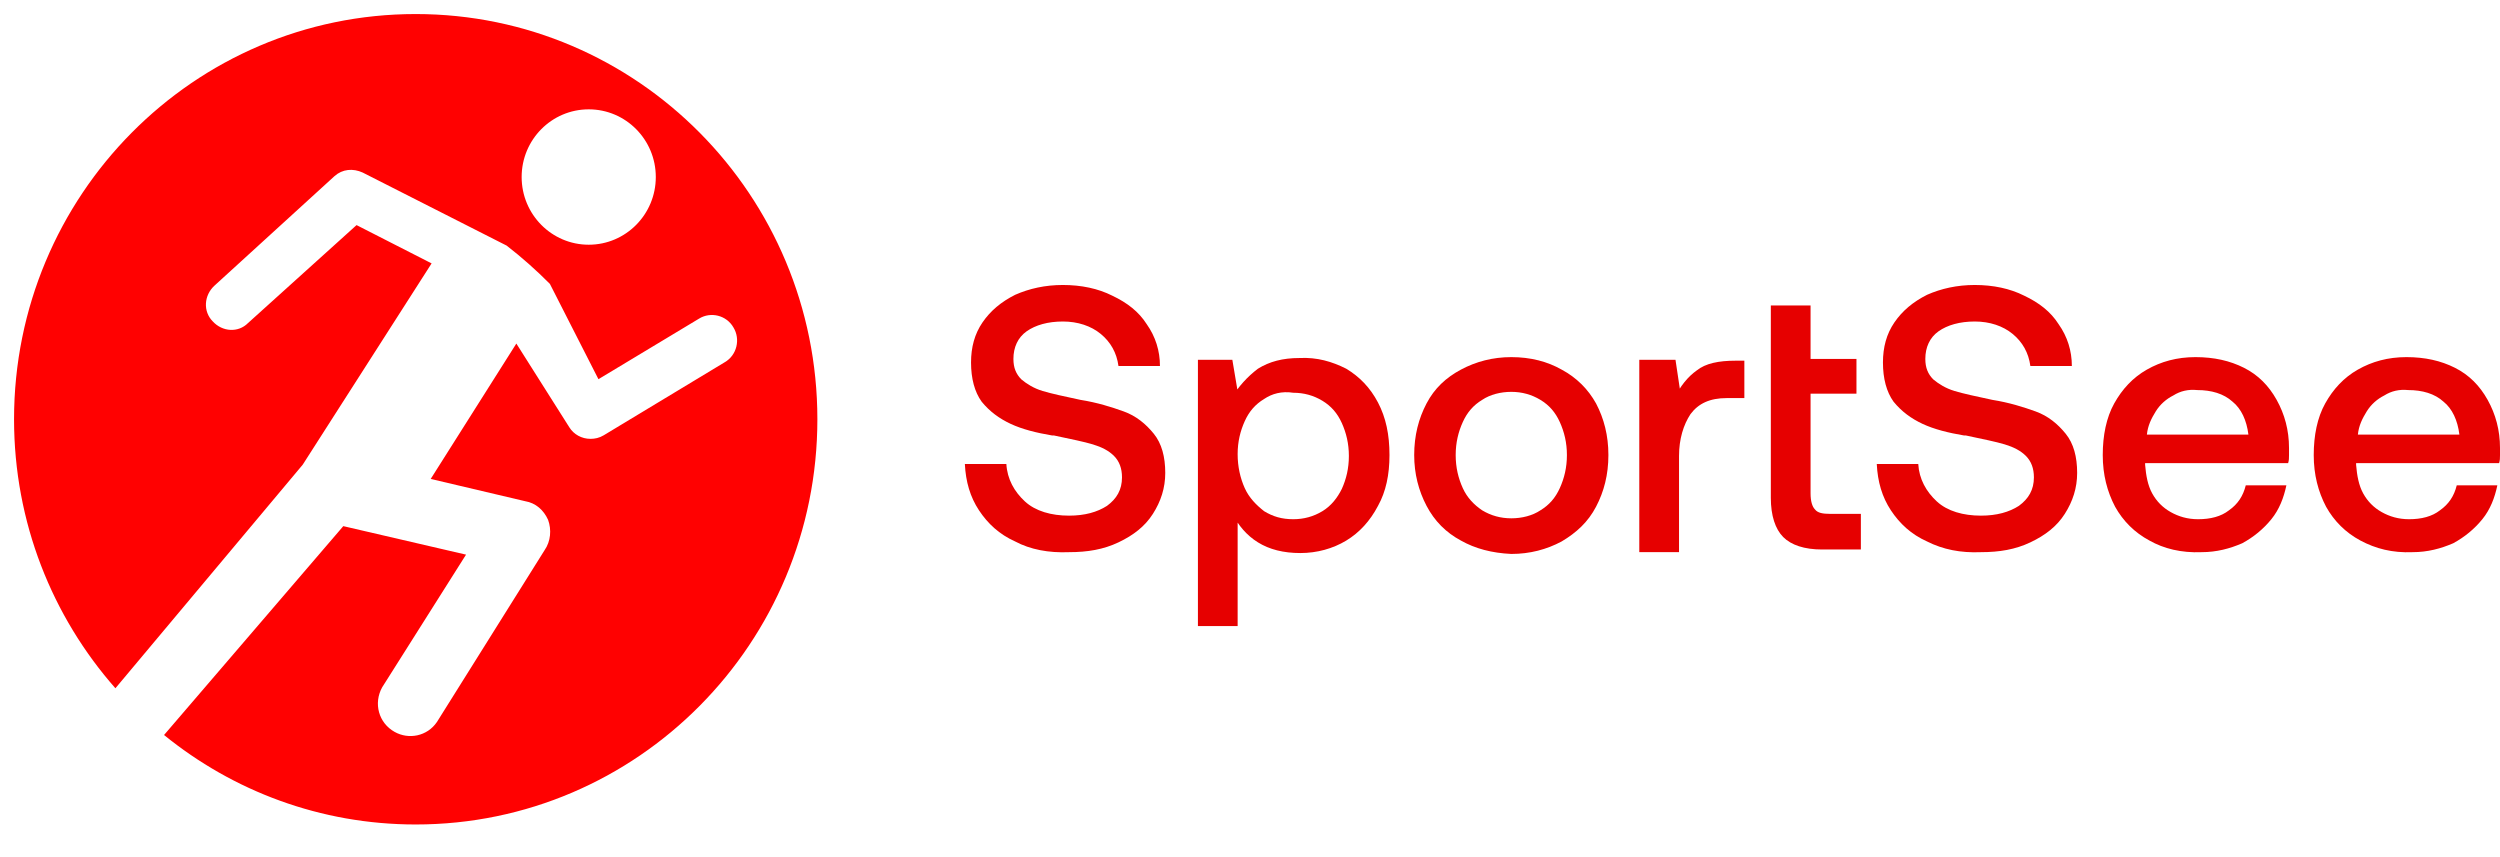
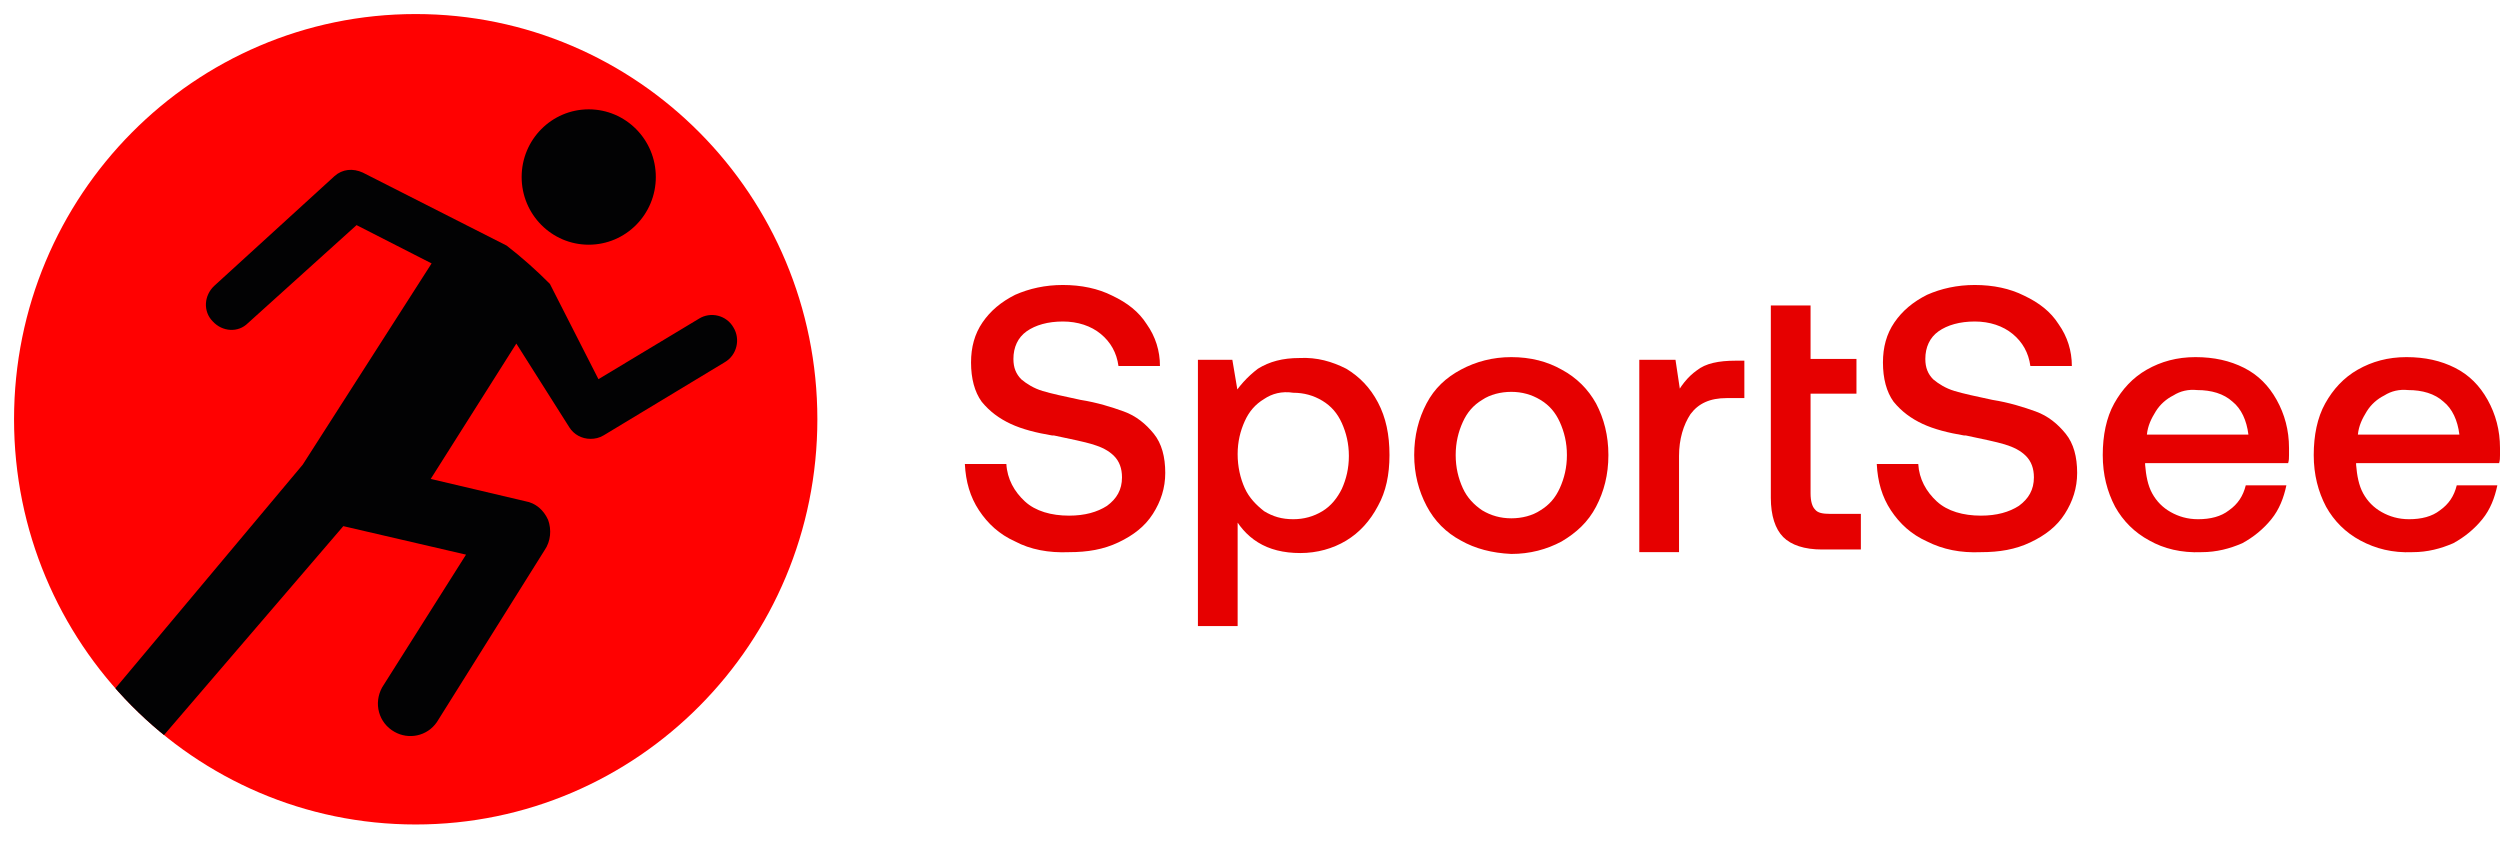
- <svg xmlns="http://www.w3.org/2000/svg" width="178" height="61" viewBox="0 0 178 61" fill="none" version="1.1" id="svg12">
-   <defs id="defs12" />
-   <path d="M72.281 38.553C71.15 38.046 70.333 37.285 69.704 36.334C69.076 35.383 68.761 34.305 68.698 33.036H71.653C71.715 34.114 72.218 35.002 72.972 35.7C73.727 36.397 74.858 36.714 76.115 36.714C77.246 36.714 78.126 36.461 78.818 36.017C79.509 35.509 79.886 34.875 79.886 33.987C79.886 33.353 79.698 32.846 79.321 32.466C78.944 32.085 78.441 31.832 77.812 31.641C77.184 31.451 76.241 31.261 75.047 31.007H74.921C73.79 30.817 72.784 30.563 71.967 30.183C71.15 29.802 70.458 29.295 69.893 28.598C69.39 27.9 69.138 26.949 69.138 25.808C69.138 24.73 69.39 23.779 69.956 22.954C70.521 22.13 71.275 21.496 72.281 20.989C73.287 20.545 74.418 20.291 75.675 20.291C76.995 20.291 78.189 20.545 79.195 21.052C80.263 21.559 81.081 22.193 81.646 23.081C82.275 23.969 82.589 24.983 82.589 26.061H79.635C79.509 25.11 79.069 24.349 78.378 23.779C77.686 23.208 76.744 22.891 75.675 22.891C74.607 22.891 73.727 23.145 73.098 23.588C72.47 24.032 72.155 24.73 72.155 25.554C72.155 26.188 72.344 26.632 72.721 27.012C73.098 27.329 73.601 27.647 74.23 27.837C74.858 28.027 75.738 28.217 76.932 28.471C78.126 28.661 79.132 28.978 80.012 29.295C80.892 29.612 81.583 30.183 82.149 30.881C82.715 31.578 82.966 32.529 82.966 33.67C82.966 34.748 82.652 35.7 82.086 36.587C81.52 37.475 80.703 38.109 79.635 38.616C78.566 39.124 77.435 39.314 76.115 39.314C74.669 39.377 73.35 39.124 72.281 38.553Z" fill="#E60000" id="path1" />
-   <path d="M95.851 26.252C96.794 26.822 97.548 27.583 98.114 28.661C98.679 29.739 98.931 30.944 98.931 32.402C98.931 33.797 98.679 35.002 98.114 36.017C97.548 37.095 96.794 37.919 95.851 38.49C94.908 39.06 93.777 39.377 92.583 39.377C91.388 39.377 90.383 39.124 89.566 38.616C88.749 38.109 88.183 37.412 87.743 36.587L88.12 35.953V44.577H85.292V25.617H87.743L88.309 28.978L87.68 28.344C88.183 27.52 88.811 26.822 89.566 26.252C90.383 25.744 91.326 25.491 92.52 25.491C93.777 25.427 94.845 25.744 95.851 26.252ZM90.006 28.407C89.377 28.788 88.937 29.295 88.623 29.993C88.309 30.69 88.12 31.451 88.12 32.339C88.12 33.227 88.309 34.051 88.623 34.748C88.937 35.446 89.44 35.953 90.006 36.397C90.634 36.778 91.263 36.968 92.08 36.968C92.834 36.968 93.525 36.778 94.154 36.397C94.782 36.017 95.222 35.446 95.537 34.812C95.851 34.114 96.04 33.353 96.04 32.466C96.04 31.578 95.851 30.817 95.537 30.119C95.222 29.422 94.782 28.915 94.154 28.534C93.525 28.154 92.834 27.964 92.08 27.964C91.263 27.837 90.571 28.027 90.006 28.407Z" fill="#E60000" id="path2" />
-   <path d="M104.022 38.49C102.953 37.919 102.136 37.095 101.571 36.017C101.005 34.939 100.691 33.734 100.691 32.402C100.691 31.007 101.005 29.802 101.571 28.724C102.136 27.647 102.953 26.886 104.022 26.315C105.09 25.744 106.285 25.427 107.605 25.427C108.987 25.427 110.182 25.744 111.187 26.315C112.256 26.886 113.073 27.71 113.638 28.724C114.204 29.802 114.518 31.007 114.518 32.402C114.518 33.797 114.204 35.002 113.638 36.08C113.073 37.158 112.256 37.919 111.187 38.553C110.119 39.124 108.924 39.441 107.605 39.441C106.222 39.377 105.028 39.06 104.022 38.49ZM109.679 36.334C110.307 35.953 110.747 35.446 111.061 34.748C111.376 34.051 111.564 33.29 111.564 32.402C111.564 31.515 111.376 30.754 111.061 30.056C110.747 29.359 110.307 28.851 109.679 28.471C109.05 28.09 108.359 27.9 107.605 27.9C106.85 27.9 106.096 28.09 105.53 28.471C104.902 28.851 104.462 29.359 104.148 30.056C103.833 30.754 103.645 31.515 103.645 32.402C103.645 33.29 103.833 34.051 104.148 34.748C104.462 35.446 104.965 35.953 105.53 36.334C106.159 36.714 106.85 36.904 107.605 36.904C108.359 36.904 109.113 36.714 109.679 36.334Z" fill="#E60000" id="path3" />
-   <path d="M119.295 25.617L119.798 28.978L119.232 28.344C119.61 27.52 120.175 26.822 120.804 26.378C121.432 25.871 122.375 25.681 123.569 25.681H124.198V28.344H122.941C121.747 28.344 120.929 28.725 120.364 29.485C119.861 30.246 119.547 31.261 119.547 32.466V39.314H116.718V25.617H119.295Z" fill="#E60000" id="path4" />
-   <path d="M126.083 21.75H128.912V25.554H132.18V28.027H128.912V35.129C128.912 35.7 129.037 36.08 129.226 36.27C129.415 36.524 129.792 36.587 130.295 36.587H132.494V39.124H129.729C128.472 39.124 127.529 38.807 126.963 38.236C126.398 37.665 126.083 36.714 126.083 35.446V21.75Z" fill="#E60000" id="path5" />
-   <path d="M137.208 38.553C136.077 38.046 135.26 37.285 134.631 36.334C134.003 35.383 133.689 34.305 133.626 33.036H136.58C136.643 34.114 137.145 35.002 137.9 35.7C138.654 36.397 139.785 36.714 141.042 36.714C142.174 36.714 143.054 36.461 143.745 36.017C144.436 35.509 144.814 34.875 144.814 33.987C144.814 33.353 144.625 32.846 144.248 32.466C143.871 32.085 143.368 31.832 142.739 31.641C142.111 31.451 141.168 31.261 139.974 31.007H139.848C138.717 30.817 137.711 30.563 136.894 30.183C136.077 29.802 135.386 29.295 134.82 28.598C134.317 27.9 134.066 26.949 134.066 25.808C134.066 24.73 134.317 23.779 134.883 22.954C135.448 22.13 136.203 21.496 137.208 20.989C138.214 20.545 139.345 20.291 140.602 20.291C141.922 20.291 143.117 20.545 144.122 21.052C145.191 21.559 146.008 22.193 146.573 23.081C147.202 23.969 147.516 24.983 147.516 26.061H144.562C144.436 25.11 143.996 24.349 143.305 23.779C142.614 23.208 141.671 22.891 140.602 22.891C139.534 22.891 138.654 23.145 138.025 23.588C137.397 24.032 137.083 24.73 137.083 25.554C137.083 26.188 137.271 26.632 137.648 27.012C138.025 27.329 138.528 27.647 139.157 27.837C139.785 28.027 140.665 28.217 141.859 28.471C143.054 28.661 144.059 28.978 144.939 29.295C145.819 29.612 146.511 30.183 147.076 30.881C147.642 31.578 147.893 32.529 147.893 33.67C147.893 34.748 147.579 35.7 147.013 36.587C146.448 37.475 145.631 38.109 144.562 38.616C143.494 39.124 142.362 39.314 141.042 39.314C139.597 39.377 138.34 39.124 137.208 38.553Z" fill="#E60000" id="path6" />
-   <path d="M153.047 38.49C151.979 37.919 151.162 37.095 150.596 36.08C150.03 35.002 149.716 33.797 149.716 32.402C149.716 31.007 149.968 29.739 150.533 28.724C151.099 27.71 151.853 26.886 152.859 26.315C153.864 25.744 154.996 25.427 156.316 25.427C157.636 25.427 158.767 25.681 159.773 26.188C160.778 26.695 161.533 27.456 162.098 28.471C162.664 29.485 162.978 30.627 162.978 31.895C162.978 32.085 162.978 32.212 162.978 32.402C162.978 32.593 162.978 32.783 162.915 32.973H152.733C152.733 33.036 152.733 33.036 152.733 33.036V33.1C152.796 33.861 152.922 34.558 153.236 35.129C153.55 35.7 153.99 36.144 154.556 36.461C155.121 36.778 155.75 36.968 156.504 36.968C157.384 36.968 158.138 36.778 158.704 36.334C159.333 35.89 159.71 35.319 159.898 34.558H162.79C162.601 35.446 162.287 36.27 161.721 36.968C161.155 37.665 160.464 38.236 159.647 38.68C158.767 39.06 157.824 39.314 156.756 39.314C155.31 39.377 154.053 39.06 153.047 38.49ZM154.744 28.154C154.242 28.407 153.802 28.788 153.487 29.295C153.173 29.802 152.922 30.31 152.859 30.944H160.087C159.961 29.929 159.584 29.105 158.956 28.598C158.327 28.027 157.447 27.773 156.441 27.773C155.813 27.71 155.247 27.837 154.744 28.154Z" fill="#E60000" id="path7" />
-   <path d="M168.069 38.49C167.001 37.919 166.184 37.095 165.618 36.08C165.052 35.002 164.738 33.797 164.738 32.402C164.738 31.007 164.989 29.739 165.555 28.724C166.121 27.71 166.875 26.886 167.881 26.315C168.886 25.744 170.018 25.427 171.338 25.427C172.658 25.427 173.789 25.681 174.795 26.188C175.8 26.695 176.554 27.456 177.12 28.471C177.686 29.485 178 30.627 178 31.895C178 32.085 178 32.212 178 32.402C178 32.593 178 32.783 177.937 32.973H167.755C167.755 33.036 167.755 33.036 167.755 33.036V33.1C167.818 33.861 167.944 34.558 168.258 35.129C168.572 35.7 169.012 36.144 169.578 36.461C170.143 36.778 170.772 36.968 171.526 36.968C172.406 36.968 173.16 36.778 173.726 36.334C174.355 35.89 174.732 35.319 174.92 34.558H177.811C177.623 35.446 177.309 36.27 176.743 36.968C176.177 37.665 175.486 38.236 174.669 38.68C173.789 39.06 172.846 39.314 171.778 39.314C170.332 39.377 169.138 39.06 168.069 38.49ZM169.766 28.154C169.263 28.407 168.823 28.788 168.509 29.295C168.195 29.802 167.944 30.31 167.881 30.944H175.109C174.983 29.929 174.606 29.105 173.977 28.598C173.349 28.027 172.469 27.773 171.463 27.773C170.835 27.71 170.269 27.837 169.766 28.154Z" fill="#E60000" id="path8" />
-   <path id="path9" style="fill:#ff0101;fill-opacity:1" d="M 29.598 1 C 13.803 1 1 13.917 1 29.852 C 1 37.203 3.729 43.909 8.217 49.004 L 21.553 33.086 L 30.73 18.754 L 25.387 16.027 L 17.656 23.004 C 16.965 23.701 15.834 23.638 15.143 22.877 C 14.451 22.179 14.513 21.037 15.268 20.34 L 23.816 12.541 C 24.382 12.034 25.135 11.97 25.826 12.287 L 36.072 17.486 C 37.141 18.311 38.21 19.262 39.152 20.213 L 42.609 26.998 L 49.773 22.686 C 50.591 22.178 51.722 22.433 52.225 23.32 C 52.727 24.145 52.478 25.286 51.598 25.793 L 42.986 30.992 C 42.672 31.182 42.357 31.246 42.043 31.246 C 41.414 31.246 40.849 30.929 40.535 30.422 L 36.764 24.461 L 30.666 34.1 L 37.393 35.686 C 38.147 35.812 38.711 36.318 39.025 37.016 C 39.277 37.713 39.215 38.538 38.775 39.172 L 31.107 51.41 C 30.416 52.425 29.096 52.678 28.09 52.107 C 26.959 51.473 26.58 50.079 27.209 48.938 L 33.182 39.49 L 24.443 37.461 L 11.68 52.332 C 16.583 56.315 22.812 58.703 29.598 58.703 C 45.392 58.703 58.197 45.786 58.197 29.852 C 58.197 13.917 45.392 1 29.598 1 z M 41.918 7.785 C 44.556 7.785 46.693 9.942 46.693 12.604 C 46.693 15.265 44.556 17.424 41.918 17.424 C 39.28 17.424 37.141 15.265 37.141 12.604 C 37.141 9.942 39.28 7.785 41.918 7.785 z " />
+ <svg xmlns="http://www.w3.org/2000/svg" width="178" height="61" viewBox="0 0 178 61" fill="none">
+   <path d="M72.281 38.553C71.15 38.046 70.333 37.285 69.704 36.334C69.076 35.383 68.761 34.305 68.698 33.036H71.653C71.715 34.114 72.218 35.002 72.972 35.7C73.727 36.397 74.858 36.714 76.115 36.714C77.246 36.714 78.126 36.461 78.818 36.017C79.509 35.509 79.886 34.875 79.886 33.987C79.886 33.353 79.698 32.846 79.321 32.466C78.944 32.085 78.441 31.832 77.812 31.641C77.184 31.451 76.241 31.261 75.047 31.007H74.921C73.79 30.817 72.784 30.563 71.967 30.183C71.15 29.802 70.458 29.295 69.893 28.598C69.39 27.9 69.138 26.949 69.138 25.808C69.138 24.73 69.39 23.779 69.956 22.954C70.521 22.13 71.275 21.496 72.281 20.989C73.287 20.545 74.418 20.291 75.675 20.291C76.995 20.291 78.189 20.545 79.195 21.052C80.263 21.559 81.081 22.193 81.646 23.081C82.275 23.969 82.589 24.983 82.589 26.061H79.635C79.509 25.11 79.069 24.349 78.378 23.779C77.686 23.208 76.744 22.891 75.675 22.891C74.607 22.891 73.727 23.145 73.098 23.588C72.47 24.032 72.155 24.73 72.155 25.554C72.155 26.188 72.344 26.632 72.721 27.012C73.098 27.329 73.601 27.647 74.23 27.837C74.858 28.027 75.738 28.217 76.932 28.471C78.126 28.661 79.132 28.978 80.012 29.295C80.892 29.612 81.583 30.183 82.149 30.881C82.715 31.578 82.966 32.529 82.966 33.67C82.966 34.748 82.652 35.7 82.086 36.587C81.52 37.475 80.703 38.109 79.635 38.616C78.566 39.124 77.435 39.314 76.115 39.314C74.669 39.377 73.35 39.124 72.281 38.553Z" fill="#E60000" />
+   <path d="M95.851 26.252C96.794 26.822 97.548 27.583 98.114 28.661C98.679 29.739 98.931 30.944 98.931 32.402C98.931 33.797 98.679 35.002 98.114 36.017C97.548 37.095 96.794 37.919 95.851 38.49C94.908 39.06 93.777 39.377 92.583 39.377C91.388 39.377 90.383 39.124 89.566 38.616C88.749 38.109 88.183 37.412 87.743 36.587L88.12 35.953V44.577H85.292V25.617H87.743L88.309 28.978L87.68 28.344C88.183 27.52 88.811 26.822 89.566 26.252C90.383 25.744 91.326 25.491 92.52 25.491C93.777 25.427 94.845 25.744 95.851 26.252ZM90.006 28.407C89.377 28.788 88.937 29.295 88.623 29.993C88.309 30.69 88.12 31.451 88.12 32.339C88.12 33.227 88.309 34.051 88.623 34.748C88.937 35.446 89.44 35.953 90.006 36.397C90.634 36.778 91.263 36.968 92.08 36.968C92.834 36.968 93.525 36.778 94.154 36.397C94.782 36.017 95.222 35.446 95.537 34.812C95.851 34.114 96.04 33.353 96.04 32.466C96.04 31.578 95.851 30.817 95.537 30.119C95.222 29.422 94.782 28.915 94.154 28.534C93.525 28.154 92.834 27.964 92.08 27.964C91.263 27.837 90.571 28.027 90.006 28.407Z" fill="#E60000" />
+   <path d="M104.022 38.49C102.953 37.919 102.136 37.095 101.571 36.017C101.005 34.939 100.691 33.734 100.691 32.402C100.691 31.007 101.005 29.802 101.571 28.724C102.136 27.647 102.953 26.886 104.022 26.315C105.09 25.744 106.285 25.427 107.605 25.427C108.987 25.427 110.182 25.744 111.187 26.315C112.256 26.886 113.073 27.71 113.638 28.724C114.204 29.802 114.518 31.007 114.518 32.402C114.518 33.797 114.204 35.002 113.638 36.08C113.073 37.158 112.256 37.919 111.187 38.553C110.119 39.124 108.924 39.441 107.605 39.441C106.222 39.377 105.028 39.06 104.022 38.49ZM109.679 36.334C110.307 35.953 110.747 35.446 111.061 34.748C111.376 34.051 111.564 33.29 111.564 32.402C111.564 31.515 111.376 30.754 111.061 30.056C110.747 29.359 110.307 28.851 109.679 28.471C109.05 28.09 108.359 27.9 107.605 27.9C106.85 27.9 106.096 28.09 105.53 28.471C104.902 28.851 104.462 29.359 104.148 30.056C103.833 30.754 103.645 31.515 103.645 32.402C103.645 33.29 103.833 34.051 104.148 34.748C104.462 35.446 104.965 35.953 105.53 36.334C106.159 36.714 106.85 36.904 107.605 36.904C108.359 36.904 109.113 36.714 109.679 36.334Z" fill="#E60000" />
+   <path d="M119.295 25.617L119.798 28.978L119.232 28.344C119.61 27.52 120.175 26.822 120.804 26.378C121.432 25.871 122.375 25.681 123.569 25.681H124.198V28.344H122.941C121.747 28.344 120.929 28.725 120.364 29.485C119.861 30.246 119.547 31.261 119.547 32.466V39.314H116.718V25.617H119.295Z" fill="#E60000" />
+   <path d="M126.083 21.75H128.912V25.554H132.18V28.027H128.912V35.129C128.912 35.7 129.037 36.08 129.226 36.27C129.415 36.524 129.792 36.587 130.295 36.587H132.494V39.124H129.729C128.472 39.124 127.529 38.807 126.963 38.236C126.398 37.665 126.083 36.714 126.083 35.446V21.75Z" fill="#E60000" />
+   <path d="M137.208 38.553C136.077 38.046 135.26 37.285 134.631 36.334C134.003 35.383 133.689 34.305 133.626 33.036H136.58C136.643 34.114 137.145 35.002 137.9 35.7C138.654 36.397 139.785 36.714 141.042 36.714C142.174 36.714 143.054 36.461 143.745 36.017C144.436 35.509 144.814 34.875 144.814 33.987C144.814 33.353 144.625 32.846 144.248 32.466C143.871 32.085 143.368 31.832 142.739 31.641C142.111 31.451 141.168 31.261 139.974 31.007H139.848C138.717 30.817 137.711 30.563 136.894 30.183C136.077 29.802 135.386 29.295 134.82 28.598C134.317 27.9 134.066 26.949 134.066 25.808C134.066 24.73 134.317 23.779 134.883 22.954C135.448 22.13 136.203 21.496 137.208 20.989C138.214 20.545 139.345 20.291 140.602 20.291C141.922 20.291 143.117 20.545 144.122 21.052C145.191 21.559 146.008 22.193 146.573 23.081C147.202 23.969 147.516 24.983 147.516 26.061H144.562C144.436 25.11 143.996 24.349 143.305 23.779C142.614 23.208 141.671 22.891 140.602 22.891C139.534 22.891 138.654 23.145 138.025 23.588C137.397 24.032 137.083 24.73 137.083 25.554C137.083 26.188 137.271 26.632 137.648 27.012C138.025 27.329 138.528 27.647 139.157 27.837C139.785 28.027 140.665 28.217 141.859 28.471C143.054 28.661 144.059 28.978 144.939 29.295C145.819 29.612 146.511 30.183 147.076 30.881C147.642 31.578 147.893 32.529 147.893 33.67C147.893 34.748 147.579 35.7 147.013 36.587C146.448 37.475 145.631 38.109 144.562 38.616C143.494 39.124 142.362 39.314 141.042 39.314C139.597 39.377 138.34 39.124 137.208 38.553Z" fill="#E60000" />
+   <path d="M153.047 38.49C151.979 37.919 151.162 37.095 150.596 36.08C150.03 35.002 149.716 33.797 149.716 32.402C149.716 31.007 149.968 29.739 150.533 28.724C151.099 27.71 151.853 26.886 152.859 26.315C153.864 25.744 154.996 25.427 156.316 25.427C157.636 25.427 158.767 25.681 159.773 26.188C160.778 26.695 161.533 27.456 162.098 28.471C162.664 29.485 162.978 30.627 162.978 31.895C162.978 32.085 162.978 32.212 162.978 32.402C162.978 32.593 162.978 32.783 162.915 32.973H152.733C152.733 33.036 152.733 33.036 152.733 33.036V33.1C152.796 33.861 152.922 34.558 153.236 35.129C153.55 35.7 153.99 36.144 154.556 36.461C155.121 36.778 155.75 36.968 156.504 36.968C157.384 36.968 158.138 36.778 158.704 36.334C159.333 35.89 159.71 35.319 159.898 34.558H162.79C162.601 35.446 162.287 36.27 161.721 36.968C161.155 37.665 160.464 38.236 159.647 38.68C158.767 39.06 157.824 39.314 156.756 39.314C155.31 39.377 154.053 39.06 153.047 38.49ZM154.744 28.154C154.242 28.407 153.802 28.788 153.487 29.295C153.173 29.802 152.922 30.31 152.859 30.944H160.087C159.961 29.929 159.584 29.105 158.956 28.598C158.327 28.027 157.447 27.773 156.441 27.773C155.813 27.71 155.247 27.837 154.744 28.154Z" fill="#E60000" />
+   <path d="M168.069 38.49C167.001 37.919 166.184 37.095 165.618 36.08C165.052 35.002 164.738 33.797 164.738 32.402C164.738 31.007 164.989 29.739 165.555 28.724C166.121 27.71 166.875 26.886 167.881 26.315C168.886 25.744 170.018 25.427 171.338 25.427C172.658 25.427 173.789 25.681 174.795 26.188C175.8 26.695 176.554 27.456 177.12 28.471C177.686 29.485 178 30.627 178 31.895C178 32.085 178 32.212 178 32.402C178 32.593 178 32.783 177.937 32.973H167.755C167.755 33.036 167.755 33.036 167.755 33.036V33.1C167.818 33.861 167.944 34.558 168.258 35.129C168.572 35.7 169.012 36.144 169.578 36.461C170.143 36.778 170.772 36.968 171.526 36.968C172.406 36.968 173.16 36.778 173.726 36.334C174.355 35.89 174.732 35.319 174.92 34.558H177.811C177.623 35.446 177.309 36.27 176.743 36.968C176.177 37.665 175.486 38.236 174.669 38.68C173.789 39.06 172.846 39.314 171.778 39.314C170.332 39.377 169.138 39.06 168.069 38.49ZM169.766 28.154C169.263 28.407 168.823 28.788 168.509 29.295C168.195 29.802 167.944 30.31 167.881 30.944H175.109C174.983 29.929 174.606 29.105 173.977 28.598C173.349 28.027 172.469 27.773 171.463 27.773C170.835 27.71 170.269 27.837 169.766 28.154Z" fill="#E60000" />
+   <path d="M29.598 58.703C45.392 58.703 58.196 45.785 58.196 29.851C58.196 13.917 45.392 1 29.598 1C13.804 1 1 13.917 1 29.851C1 45.785 13.804 58.703 29.598 58.703Z" fill="#FF0101" />
+   <path d="M41.917 17.423C44.556 17.423 46.694 15.265 46.694 12.604C46.694 9.942 44.556 7.785 41.917 7.785C39.279 7.785 37.141 9.942 37.141 12.604C37.141 15.265 39.279 17.423 41.917 17.423Z" fill="#020203" />
  <mask id="mask0_48_1" style="mask-type:alpha" maskUnits="userSpaceOnUse" x="1" y="1" width="58" height="58">
-     <path d="M29.598 58.703C45.392 58.703 58.196 45.785 58.196 29.851C58.196 13.917 45.392 1 29.598 1C13.804 1 1 13.917 1 29.851C1 45.785 13.804 58.703 29.598 58.703Z" fill="#FF0101" id="path11" />
+     <path d="M29.598 58.703C45.392 58.703 58.196 45.785 58.196 29.851C58.196 13.917 45.392 1 29.598 1C13.804 1 1 13.917 1 29.851C1 45.785 13.804 58.703 29.598 58.703Z" fill="#FF0101" />
  </mask>
-   <g mask="url(#mask0_48_1)" id="g12" />
+   <g mask="url(#mask0_48_1)">
+     <path d="M40.535 30.422C40.849 30.929 41.415 31.246 42.043 31.246C42.357 31.246 42.672 31.183 42.986 30.993L51.597 25.793C52.477 25.286 52.728 24.145 52.225 23.32C51.722 22.432 50.591 22.179 49.774 22.686L42.609 26.998L39.152 20.213C38.209 19.262 37.141 18.311 36.072 17.486L25.827 12.287C25.136 11.97 24.381 12.033 23.816 12.54L15.268 20.34C14.513 21.037 14.451 22.179 15.142 22.876C15.833 23.637 16.965 23.701 17.656 23.003L25.387 16.028L30.73 18.755L21.553 33.085L0.623 58.069C-0.194 59.02 -0.131 60.541 0.874 61.366C1.817 62.19 3.326 62.127 4.143 61.112L24.444 37.461L33.181 39.49L27.21 48.938C26.581 50.079 26.958 51.474 28.09 52.108C29.095 52.679 30.415 52.425 31.107 51.411L38.775 39.172C39.215 38.538 39.278 37.714 39.026 37.017C38.712 36.319 38.146 35.812 37.392 35.685L30.667 34.1L36.763 24.462L40.535 30.422Z" fill="#020203" />
+   </g>
</svg>
